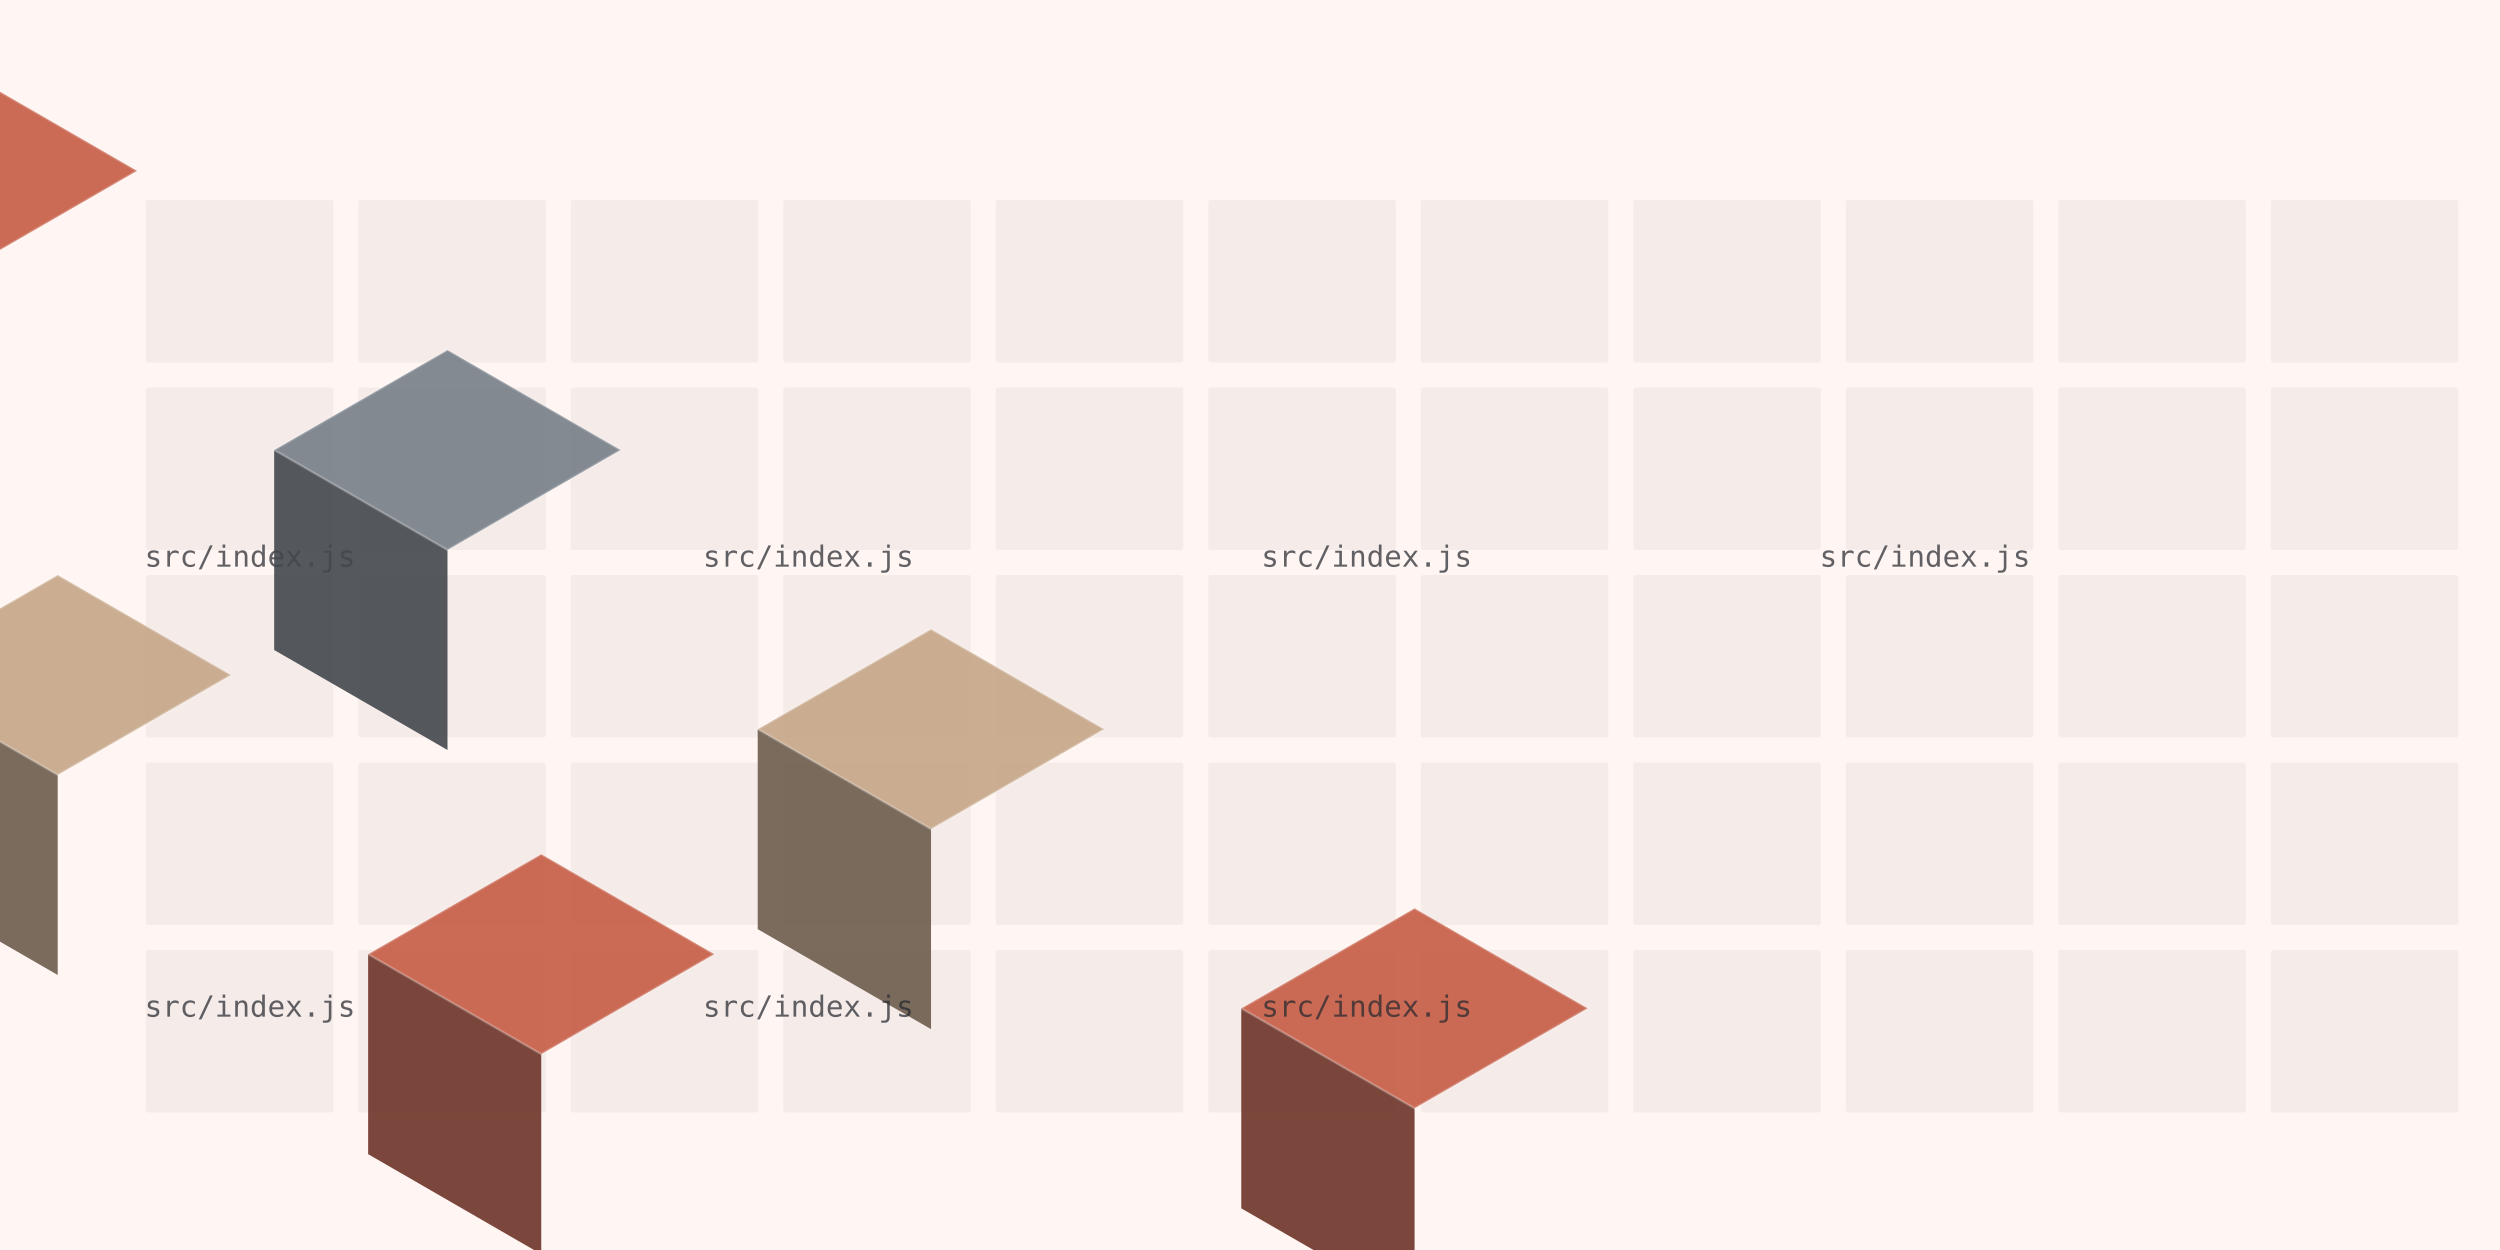
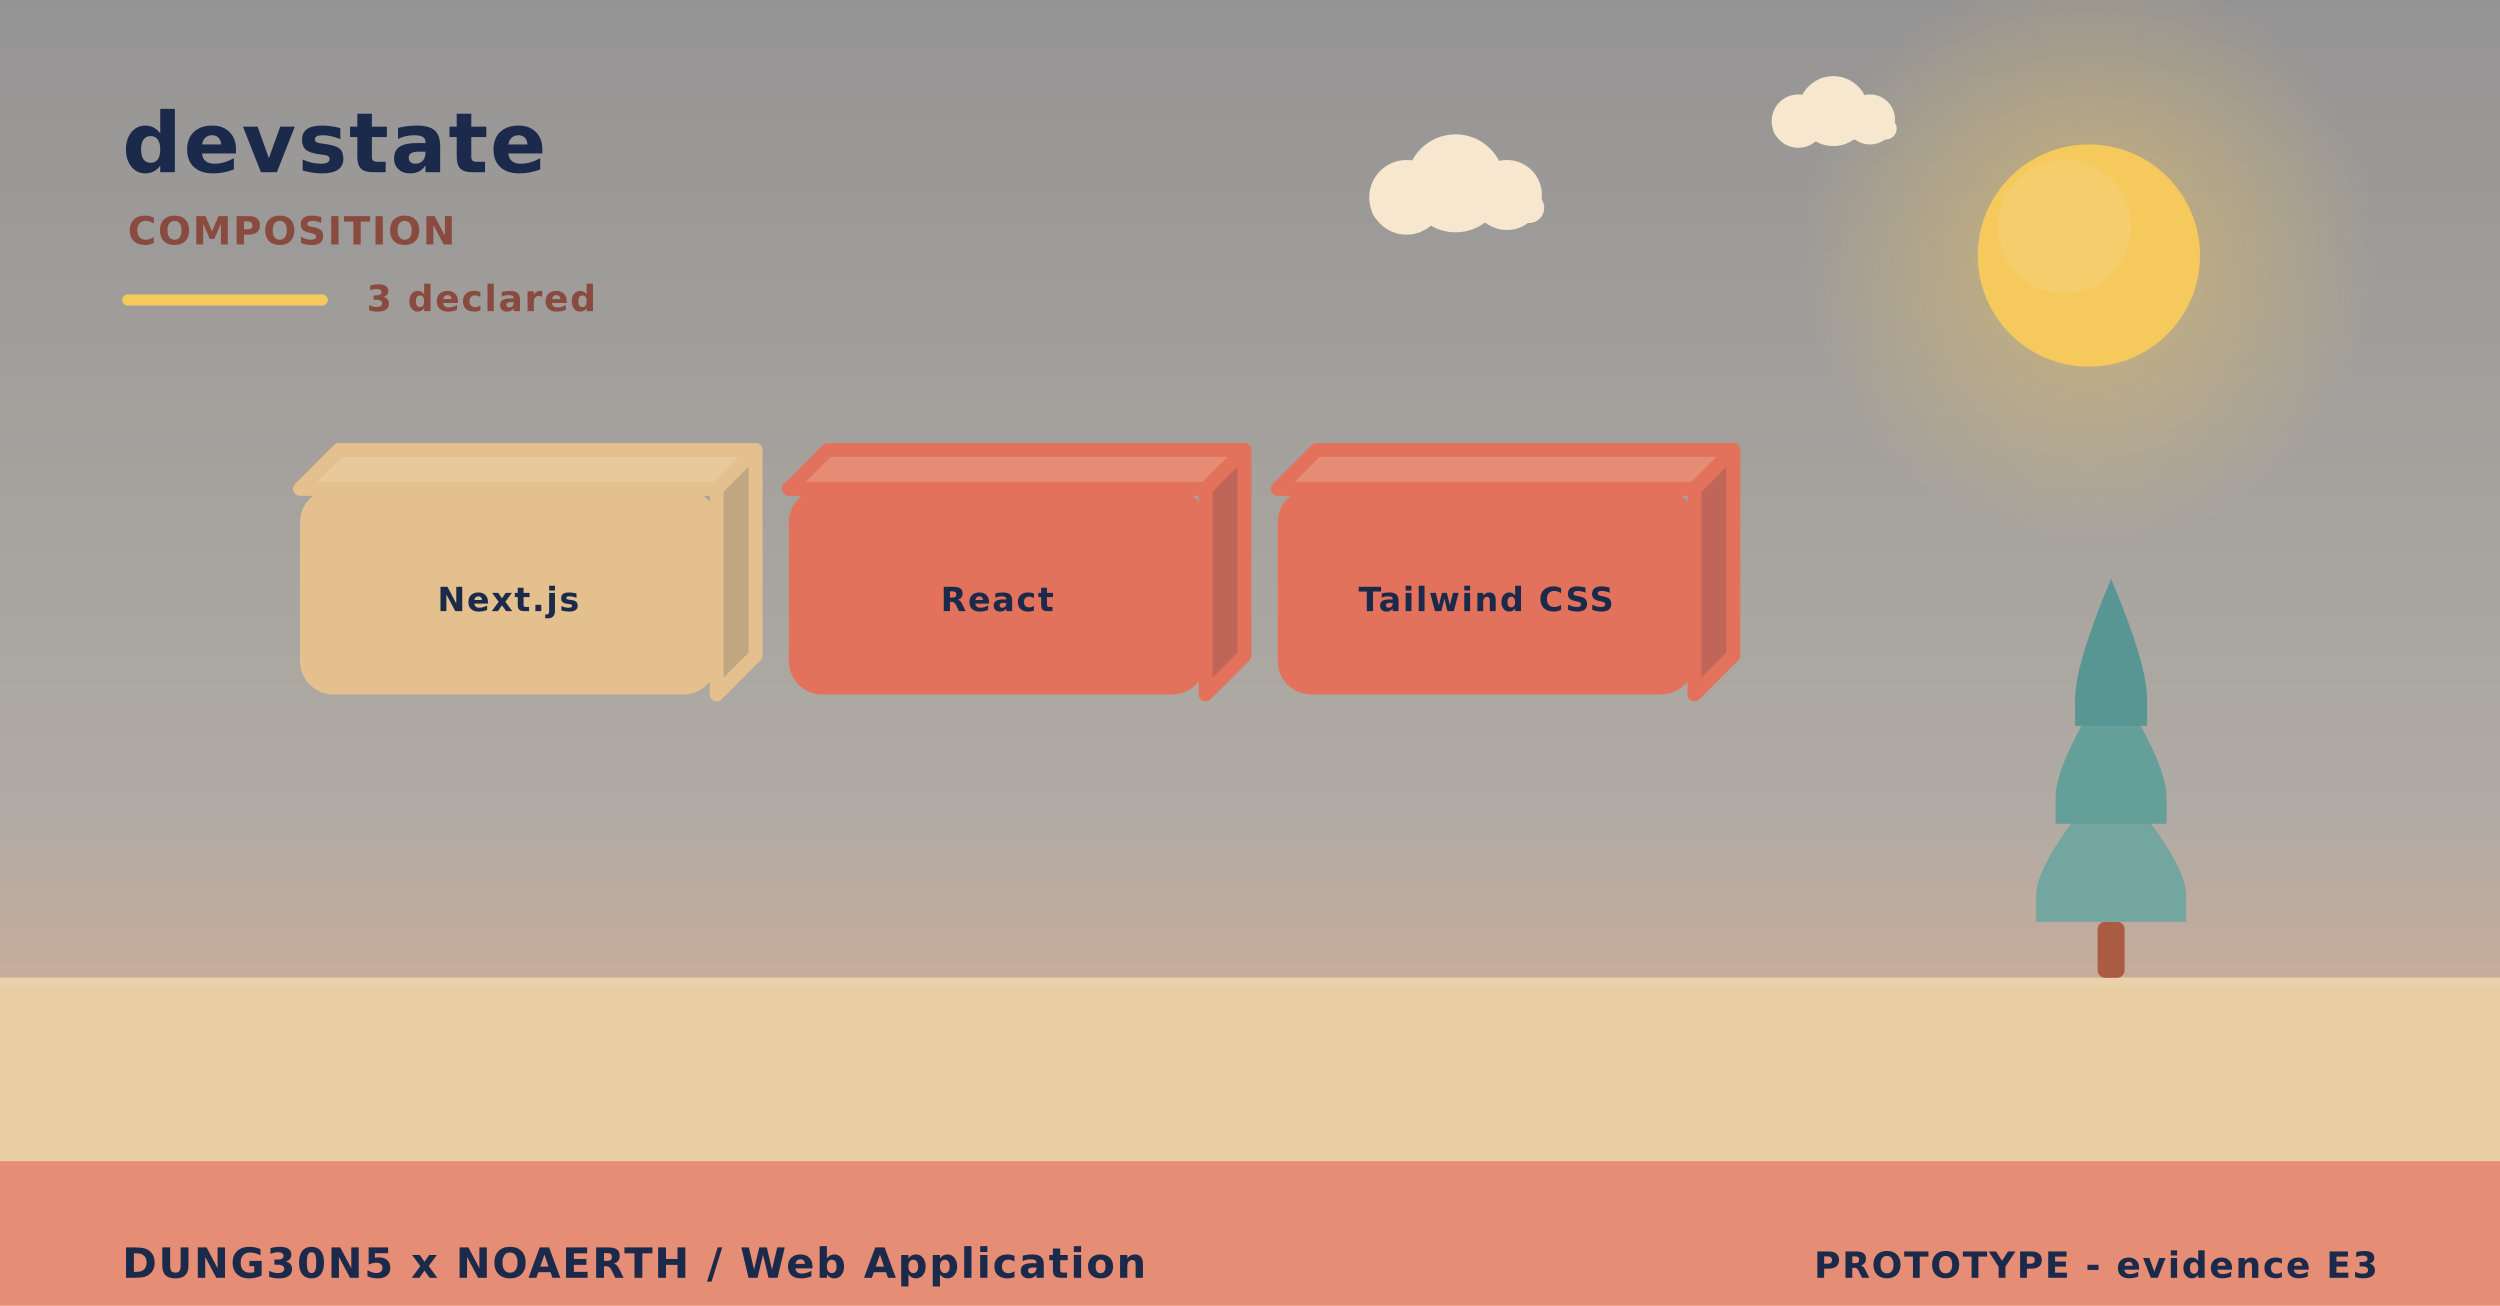
- <svg xmlns="http://www.w3.org/2000/svg" viewBox="0 0 1200 600" width="1200" height="600" role="img" aria-label="devstate component map">
-   <rect width="1200" height="600" fill="#fff5f2" />
-   <defs>
-     <linearGradient id="gc" x1="0" y1="0" x2="1" y2="1">
-       <stop offset="0%" stop-color="#c75f48" />
-       <stop offset="100%" stop-color="#78818a" />
-     </linearGradient>
-   </defs>
-   <rect x="70.00" y="96.00" width="90.00" height="78.00" rx="1.20" fill="#25282e" opacity="0.05" />
-   <rect x="172.00" y="96.00" width="90.00" height="78.00" rx="1.20" fill="#25282e" opacity="0.05" />
-   <rect x="274.00" y="96.00" width="90.00" height="78.00" rx="1.20" fill="#25282e" opacity="0.05" />
-   <rect x="376.00" y="96.00" width="90.00" height="78.00" rx="1.20" fill="#25282e" opacity="0.05" />
-   <rect x="478.00" y="96.00" width="90.00" height="78.00" rx="1.20" fill="#25282e" opacity="0.05" />
-   <rect x="580.00" y="96.00" width="90.00" height="78.00" rx="1.20" fill="#25282e" opacity="0.05" />
-   <rect x="682.00" y="96.00" width="90.00" height="78.00" rx="1.20" fill="#25282e" opacity="0.05" />
-   <rect x="784.00" y="96.00" width="90.00" height="78.00" rx="1.20" fill="#25282e" opacity="0.05" />
-   <rect x="886.00" y="96.00" width="90.00" height="78.00" rx="1.20" fill="#25282e" opacity="0.05" />
-   <rect x="988.00" y="96.00" width="90.00" height="78.00" rx="1.20" fill="#25282e" opacity="0.05" />
-   <rect x="1090.00" y="96.00" width="90.00" height="78.00" rx="1.20" fill="#25282e" opacity="0.05" />
-   <rect x="70.00" y="186.00" width="90.00" height="78.00" rx="1.20" fill="#25282e" opacity="0.05" />
-   <rect x="172.00" y="186.00" width="90.00" height="78.00" rx="1.20" fill="#25282e" opacity="0.05" />
-   <rect x="274.00" y="186.00" width="90.00" height="78.00" rx="1.20" fill="#25282e" opacity="0.05" />
-   <rect x="376.00" y="186.00" width="90.00" height="78.00" rx="1.20" fill="#25282e" opacity="0.05" />
-   <rect x="478.00" y="186.00" width="90.00" height="78.00" rx="1.20" fill="#25282e" opacity="0.05" />
-   <rect x="580.00" y="186.00" width="90.00" height="78.00" rx="1.20" fill="#25282e" opacity="0.05" />
-   <rect x="682.00" y="186.00" width="90.00" height="78.00" rx="1.20" fill="#25282e" opacity="0.05" />
-   <rect x="784.00" y="186.00" width="90.00" height="78.00" rx="1.20" fill="#25282e" opacity="0.05" />
-   <rect x="886.00" y="186.00" width="90.00" height="78.00" rx="1.20" fill="#25282e" opacity="0.05" />
-   <rect x="988.00" y="186.00" width="90.00" height="78.00" rx="1.20" fill="#25282e" opacity="0.05" />
-   <rect x="1090.00" y="186.00" width="90.00" height="78.00" rx="1.20" fill="#25282e" opacity="0.05" />
-   <rect x="70.00" y="276.00" width="90.00" height="78.00" rx="1.20" fill="#25282e" opacity="0.05" />
-   <rect x="172.00" y="276.00" width="90.00" height="78.00" rx="1.20" fill="#25282e" opacity="0.05" />
-   <rect x="274.00" y="276.00" width="90.00" height="78.00" rx="1.20" fill="#25282e" opacity="0.05" />
-   <rect x="376.00" y="276.00" width="90.00" height="78.00" rx="1.20" fill="#25282e" opacity="0.05" />
-   <rect x="478.00" y="276.00" width="90.00" height="78.00" rx="1.20" fill="#25282e" opacity="0.05" />
-   <rect x="580.00" y="276.00" width="90.00" height="78.00" rx="1.20" fill="#25282e" opacity="0.05" />
-   <rect x="682.00" y="276.00" width="90.00" height="78.00" rx="1.20" fill="#25282e" opacity="0.05" />
-   <rect x="784.00" y="276.00" width="90.00" height="78.00" rx="1.20" fill="#25282e" opacity="0.05" />
-   <rect x="886.00" y="276.00" width="90.00" height="78.00" rx="1.20" fill="#25282e" opacity="0.05" />
-   <rect x="988.00" y="276.00" width="90.00" height="78.00" rx="1.20" fill="#25282e" opacity="0.05" />
-   <rect x="1090.00" y="276.00" width="90.00" height="78.00" rx="1.20" fill="#25282e" opacity="0.05" />
-   <rect x="70.00" y="366.00" width="90.00" height="78.00" rx="1.20" fill="#25282e" opacity="0.05" />
-   <rect x="172.00" y="366.00" width="90.00" height="78.00" rx="1.20" fill="#25282e" opacity="0.05" />
-   <rect x="274.00" y="366.00" width="90.00" height="78.00" rx="1.20" fill="#25282e" opacity="0.05" />
-   <rect x="376.00" y="366.00" width="90.00" height="78.00" rx="1.20" fill="#25282e" opacity="0.05" />
-   <rect x="478.00" y="366.00" width="90.00" height="78.00" rx="1.20" fill="#25282e" opacity="0.05" />
-   <rect x="580.00" y="366.00" width="90.00" height="78.00" rx="1.20" fill="#25282e" opacity="0.05" />
-   <rect x="682.00" y="366.00" width="90.00" height="78.00" rx="1.20" fill="#25282e" opacity="0.05" />
-   <rect x="784.00" y="366.00" width="90.00" height="78.00" rx="1.20" fill="#25282e" opacity="0.05" />
-   <rect x="886.00" y="366.00" width="90.00" height="78.00" rx="1.20" fill="#25282e" opacity="0.05" />
-   <rect x="988.00" y="366.00" width="90.00" height="78.00" rx="1.20" fill="#25282e" opacity="0.05" />
-   <rect x="1090.00" y="366.00" width="90.00" height="78.00" rx="1.20" fill="#25282e" opacity="0.05" />
-   <rect x="70.00" y="456.00" width="90.00" height="78.00" rx="1.20" fill="#25282e" opacity="0.05" />
-   <rect x="172.00" y="456.00" width="90.00" height="78.00" rx="1.20" fill="#25282e" opacity="0.05" />
-   <rect x="274.00" y="456.00" width="90.00" height="78.00" rx="1.20" fill="#25282e" opacity="0.05" />
-   <rect x="376.00" y="456.00" width="90.00" height="78.00" rx="1.20" fill="#25282e" opacity="0.05" />
-   <rect x="478.00" y="456.00" width="90.00" height="78.00" rx="1.20" fill="#25282e" opacity="0.05" />
-   <rect x="580.00" y="456.00" width="90.00" height="78.00" rx="1.20" fill="#25282e" opacity="0.05" />
-   <rect x="682.00" y="456.00" width="90.00" height="78.00" rx="1.20" fill="#25282e" opacity="0.05" />
-   <rect x="784.00" y="456.00" width="90.00" height="78.00" rx="1.20" fill="#25282e" opacity="0.05" />
-   <rect x="886.00" y="456.00" width="90.00" height="78.00" rx="1.20" fill="#25282e" opacity="0.05" />
-   <rect x="988.00" y="456.00" width="90.00" height="78.00" rx="1.20" fill="#25282e" opacity="0.05" />
-   <rect x="1090.00" y="456.00" width="90.00" height="78.00" rx="1.20" fill="#25282e" opacity="0.05" />
-   <g transform="rotate(0 120 140)">
-     <polygon points="-17.3,34.0 65.8,82.0 -17.3,130.0 -100.5,82.0" fill="#c75f48" opacity="0.92" />
-     <polygon points="-100.5,82.0 -17.3,130.0 -17.3,226.0 -100.5,178.0" fill="#6d3428" opacity="0.9" />
-     <polygon points="-17.3,34.0 65.8,82.0 -17.3,130.0 -100.5,82.0" fill="none" stroke="rgba(255,255,255,0.220)" stroke-width="1.2" />
-     <animateTransform attributeName="transform" type="rotate" values="-32.0 0.00 0.00 0.0 0.00 0.00" dur="6.95s" begin="0.0s" repeatCount="indefinite" />
+ <svg xmlns="http://www.w3.org/2000/svg" width="900" height="470" viewBox="0 0 900 470" role="img" aria-label="devstate - how it is composed">
+   <linearGradient id="skyc" x1="0" y1="0" x2="0" y2="1">
+     <stop offset="0" stop-color="#959494" />
+     <stop offset="0.62" stop-color="#b0aba4" />
+     <stop offset="1" stop-color="#f3ad8a" />
+   </linearGradient>
+   <rect width="900" height="470" fill="url(#skyc)" />
+   <radialGradient id="sunc">
+     <stop offset="0.35" stop-color="#f5c95c" stop-opacity="0.34" />
+     <stop offset="1" stop-color="#f5c95c" stop-opacity="0" />
+   </radialGradient>
+   <circle cx="752" cy="92" r="104" fill="url(#sunc)" />
+   <circle cx="752" cy="92" r="40" fill="#f5c95c" />
+   <circle cx="743.2" cy="81.6" r="24" fill="#f5d27e" opacity="0.5" />
+   <g>
+     <circle cx="524" cy="66" r="17.64" fill="#f6e7ce" />
+     <circle cx="506.36" cy="71.04" r="13.44" fill="#f6e7ce" />
+     <circle cx="542.48" cy="70.2" r="12.6" fill="#f6e7ce" />
+     <rect x="493.76" y="69.36" width="62.16" height="10.92" rx="5.46" fill="#f6e7ce" />
+     <animateTransform attributeName="transform" type="translate" values="0 0;24 0;0 0" dur="36s" begin="0s" repeatCount="indefinite" />
  </g>
-   <text x="120" y="272" font-family="ui-monospace,Menlo,monospace" font-size="14" fill="rgba(37,40,46,0.720)" text-anchor="middle">src/index.js</text>
-   <g transform="rotate(0 388 140)">
-     <polygon points="214.8,168.0 297.9,216.0 214.8,264.0 131.6,216.0" fill="#78818a" opacity="0.92" />
-     <polygon points="131.6,216.0 214.8,264.0 214.8,360.0 131.6,312.0" fill="#42474c" opacity="0.9" />
-     <polygon points="214.8,168.0 297.9,216.0 214.8,264.0 131.6,216.0" fill="none" stroke="rgba(255,255,255,0.220)" stroke-width="1.2" />
-     <animateTransform attributeName="transform" type="rotate" values="-32.0 0.00 0.00 0.0 0.00 0.00" dur="6.95s" begin="0.4s" repeatCount="indefinite" />
+   <g>
+     <circle cx="660" cy="40" r="12.6" fill="#f6e7ce" />
+     <circle cx="647.4" cy="43.6" r="9.6" fill="#f6e7ce" />
+     <circle cx="673.2" cy="43" r="9" fill="#f6e7ce" />
+     <rect x="638.4" y="42.4" width="44.4" height="7.8" rx="3.9" fill="#f6e7ce" />
+     <animateTransform attributeName="transform" type="translate" values="0 0;-18 0;0 0" dur="46s" begin="3s" repeatCount="indefinite" />
  </g>
-   <text x="388" y="272" font-family="ui-monospace,Menlo,monospace" font-size="14" fill="rgba(37,40,46,0.720)" text-anchor="middle">src/index.js</text>
-   <g transform="rotate(0 656 140)">
-     <polygon points="446.9,302.0 530.0,350.0 446.9,398.0 363.7,350.0" fill="#c7a88a" opacity="0.92" />
-     <polygon points="363.7,350.0 446.9,398.0 446.9,494.0 363.7,446.0" fill="#6d5c4c" opacity="0.9" />
-     <polygon points="446.9,302.0 530.0,350.0 446.9,398.0 363.7,350.0" fill="none" stroke="rgba(255,255,255,0.220)" stroke-width="1.2" />
-     <animateTransform attributeName="transform" type="rotate" values="-32.0 0.00 0.00 0.0 0.00 0.00" dur="6.95s" begin="0.8s" repeatCount="indefinite" />
+   <rect x="0" y="352" width="900" height="118" fill="#e9cda3" />
+   <rect x="0" y="352" width="900" height="3" fill="#ebd1a9" />
+   <text x="44" y="62" font-family="Verdana,DejaVu Sans,sans-serif" font-size="30" font-weight="700" letter-spacing="0.6" fill="#1b2a4a" text-anchor="start">devstate</text>
+   <text x="46" y="88" font-family="Verdana,DejaVu Sans,sans-serif" font-size="14" font-weight="700" letter-spacing="0.6" fill="#894b3f" text-anchor="start">COMPOSITION</text>
+   <rect x="44" y="106" width="74" height="4" rx="2" fill="#f5c95c" />
+   <text x="132" y="112" font-family="Verdana,DejaVu Sans,sans-serif" font-size="13" font-weight="700" letter-spacing="0.6" fill="#894b3f" text-anchor="start">3 declared</text>
+   <g>
+     <path d="M108,176 L258,176 L272,162 L122,162 Z" fill="#e7c99b" stroke="#e3c08d" stroke-width="5" stroke-linejoin="round" />
+     <path d="M258,176 L272,162 L272,236 L258,250 Z" fill="#c1a682" stroke="#e3c08d" stroke-width="5" stroke-linejoin="round" />
+     <rect x="108" y="176" width="150" height="74" rx="12" fill="#e3c08d" />
+     <animateTransform attributeName="transform" type="translate" values="0 10;0 0" dur="0.75s" begin="0s" fill="freeze" />
  </g>
-   <text x="656" y="272" font-family="ui-monospace,Menlo,monospace" font-size="14" fill="rgba(37,40,46,0.720)" text-anchor="middle">src/index.js</text>
-   <g transform="rotate(0 924 140)">
-     <polygon points="679.0,436.0 762.1,484.0 679.0,532.0 595.8,484.0" fill="#c75f48" opacity="0.92" />
-     <polygon points="595.8,484.0 679.0,532.0 679.0,628.0 595.8,580.0" fill="#6d3428" opacity="0.9" />
-     <polygon points="679.0,436.0 762.1,484.0 679.0,532.0 595.8,484.0" fill="none" stroke="rgba(255,255,255,0.220)" stroke-width="1.2" />
-     <animateTransform attributeName="transform" type="rotate" values="-32.0 0.00 0.00 0.0 0.00 0.00" dur="6.95s" begin="1.2s" repeatCount="indefinite" />
+   <text x="183" y="220" font-family="Verdana,DejaVu Sans,sans-serif" font-size="12" font-weight="700" letter-spacing="0.6" fill="#1b2a4a" text-anchor="middle">Next.js</text>
+   <g>
+     <path d="M284,176 L434,176 L448,162 L298,162 Z" fill="#e68c74" stroke="#e2725b" stroke-width="5" stroke-linejoin="round" />
+     <path d="M434,176 L448,162 L448,236 L434,250 Z" fill="#c06658" stroke="#e2725b" stroke-width="5" stroke-linejoin="round" />
+     <rect x="284" y="176" width="150" height="74" rx="12" fill="#e2725b" />
+     <animateTransform attributeName="transform" type="translate" values="0 10;0 0" dur="0.75s" begin="0.16s" fill="freeze" />
  </g>
-   <text x="924" y="272" font-family="ui-monospace,Menlo,monospace" font-size="14" fill="rgba(37,40,46,0.720)" text-anchor="middle">src/index.js</text>
-   <g transform="rotate(0 120 356)">
-     <polygon points="-204.4,142.0 -121.2,190.0 -204.4,238.0 -287.5,190.0" fill="#78818a" opacity="0.92" />
-     <polygon points="-287.5,190.0 -204.4,238.0 -204.4,334.0 -287.5,286.0" fill="#42474c" opacity="0.9" />
-     <polygon points="-204.4,142.0 -121.2,190.0 -204.4,238.0 -287.5,190.0" fill="none" stroke="rgba(255,255,255,0.220)" stroke-width="1.2" />
-     <animateTransform attributeName="transform" type="rotate" values="-32.0 0.00 0.00 0.0 0.00 0.00" dur="6.95s" begin="1.6s" repeatCount="indefinite" />
+   <text x="359" y="220" font-family="Verdana,DejaVu Sans,sans-serif" font-size="12" font-weight="700" letter-spacing="0.6" fill="#1b2a4a" text-anchor="middle">React</text>
+   <g>
+     <path d="M460,176 L610,176 L624,162 L474,162 Z" fill="#e68c74" stroke="#e2725b" stroke-width="5" stroke-linejoin="round" />
+     <path d="M610,176 L624,162 L624,236 L610,250 Z" fill="#c06658" stroke="#e2725b" stroke-width="5" stroke-linejoin="round" />
+     <rect x="460" y="176" width="150" height="74" rx="12" fill="#e2725b" />
+     <animateTransform attributeName="transform" type="translate" values="0 10;0 0" dur="0.75s" begin="0.32s" fill="freeze" />
  </g>
-   <text x="120" y="488" font-family="ui-monospace,Menlo,monospace" font-size="14" fill="rgba(37,40,46,0.720)" text-anchor="middle">src/index.js</text>
-   <g transform="rotate(0 388 356)">
-     <polygon points="27.7,276.0 110.9,324.0 27.7,372.0 -55.4,324.0" fill="#c7a88a" opacity="0.92" />
-     <polygon points="-55.4,324.0 27.7,372.0 27.7,468.0 -55.4,420.0" fill="#6d5c4c" opacity="0.9" />
-     <polygon points="27.7,276.0 110.9,324.0 27.7,372.0 -55.4,324.0" fill="none" stroke="rgba(255,255,255,0.220)" stroke-width="1.2" />
-     <animateTransform attributeName="transform" type="rotate" values="-32.0 0.00 0.00 0.0 0.00 0.00" dur="6.95s" begin="2.0s" repeatCount="indefinite" />
-   </g>
-   <text x="388" y="488" font-family="ui-monospace,Menlo,monospace" font-size="14" fill="rgba(37,40,46,0.720)" text-anchor="middle">src/index.js</text>
-   <g transform="rotate(0 656 356)">
-     <polygon points="259.8,410.0 342.9,458.0 259.8,506.0 176.7,458.0" fill="#c75f48" opacity="0.92" />
-     <polygon points="176.7,458.0 259.8,506.0 259.8,602.0 176.7,554.0" fill="#6d3428" opacity="0.9" />
-     <polygon points="259.8,410.0 342.9,458.0 259.8,506.0 176.7,458.0" fill="none" stroke="rgba(255,255,255,0.220)" stroke-width="1.2" />
-     <animateTransform attributeName="transform" type="rotate" values="-32.0 0.00 0.00 0.0 0.00 0.00" dur="6.95s" begin="2.4s" repeatCount="indefinite" />
-   </g>
-   <text x="656" y="488" font-family="ui-monospace,Menlo,monospace" font-size="14" fill="rgba(37,40,46,0.720)" text-anchor="middle">src/index.js</text>
+   <text x="535" y="220" font-family="Verdana,DejaVu Sans,sans-serif" font-size="12" font-weight="700" letter-spacing="0.6" fill="#1b2a4a" text-anchor="middle">Tailwind CSS</text>
+   <rect x="755.14" y="331.84" width="9.72" height="20.16" rx="2.7" fill="#ac5b43" />
+   <path d="M760,278.92 Q733,309.61 733,322.31 Q733,331.84 733,331.84 L787,331.84 Q787,331.84 787,322.31 Q787,309.61 760,278.92 Z" fill="#74a6a0" />
+   <path d="M760,243.64 Q740.02,274.33 740.02,287.03 Q740.02,296.56 740.02,296.56 L779.98,296.56 Q779.98,296.56 779.98,287.03 Q779.98,274.33 760,243.64 Z" fill="#649f9a" />
+   <path d="M760,208.36 Q747.04,239.05 747.04,251.75 Q747.04,261.28 747.04,261.28 L772.96,261.28 Q772.96,261.28 772.96,251.75 Q772.96,239.05 760,208.36 Z" fill="#589694" />
+   <rect x="0" y="418" width="900" height="52" rx="0" fill="#e68972" opacity="0.94" />
+   <text x="44" y="460" font-family="Verdana,DejaVu Sans,sans-serif" font-size="15" font-weight="700" letter-spacing="0.6" fill="#1b2a4a" text-anchor="start">DUNG30N5 x NOAERTH  /  Web Application</text>
+   <text x="856" y="460" font-family="Verdana,DejaVu Sans,sans-serif" font-size="13" font-weight="700" letter-spacing="0.6" fill="#1b2a4a" text-anchor="end">PROTOTYPE  -  evidence E3</text>
</svg>
